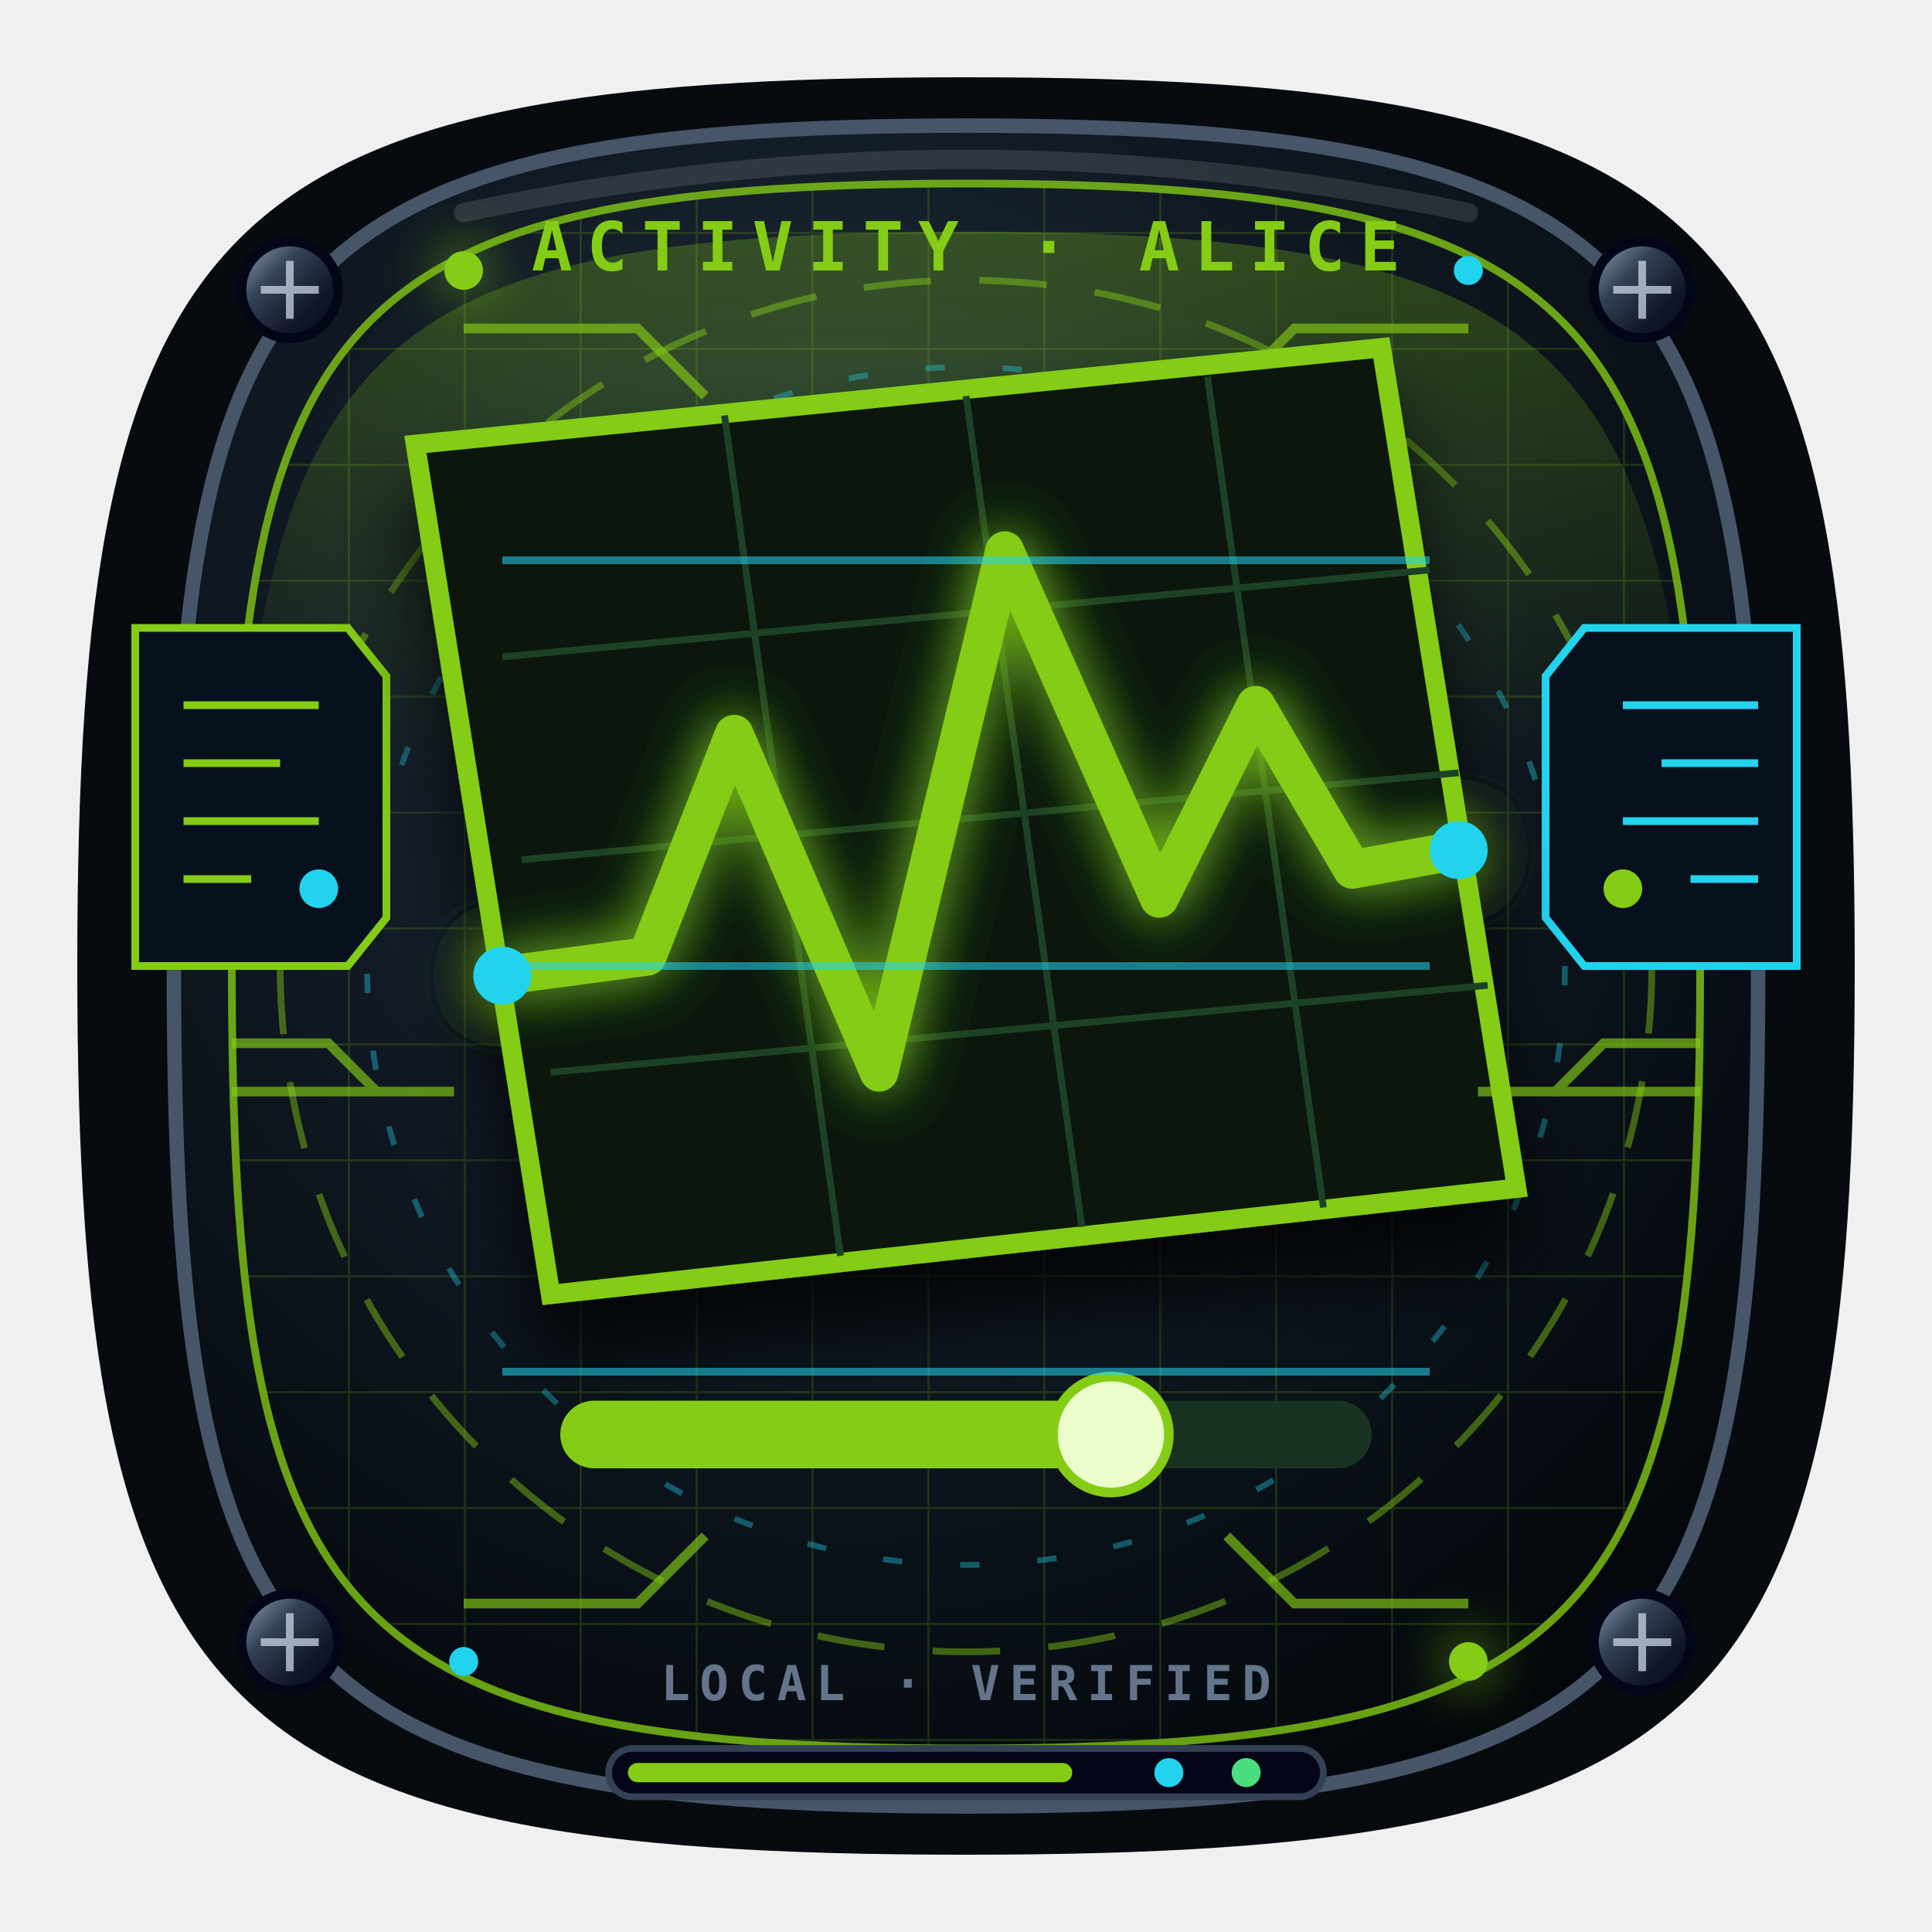
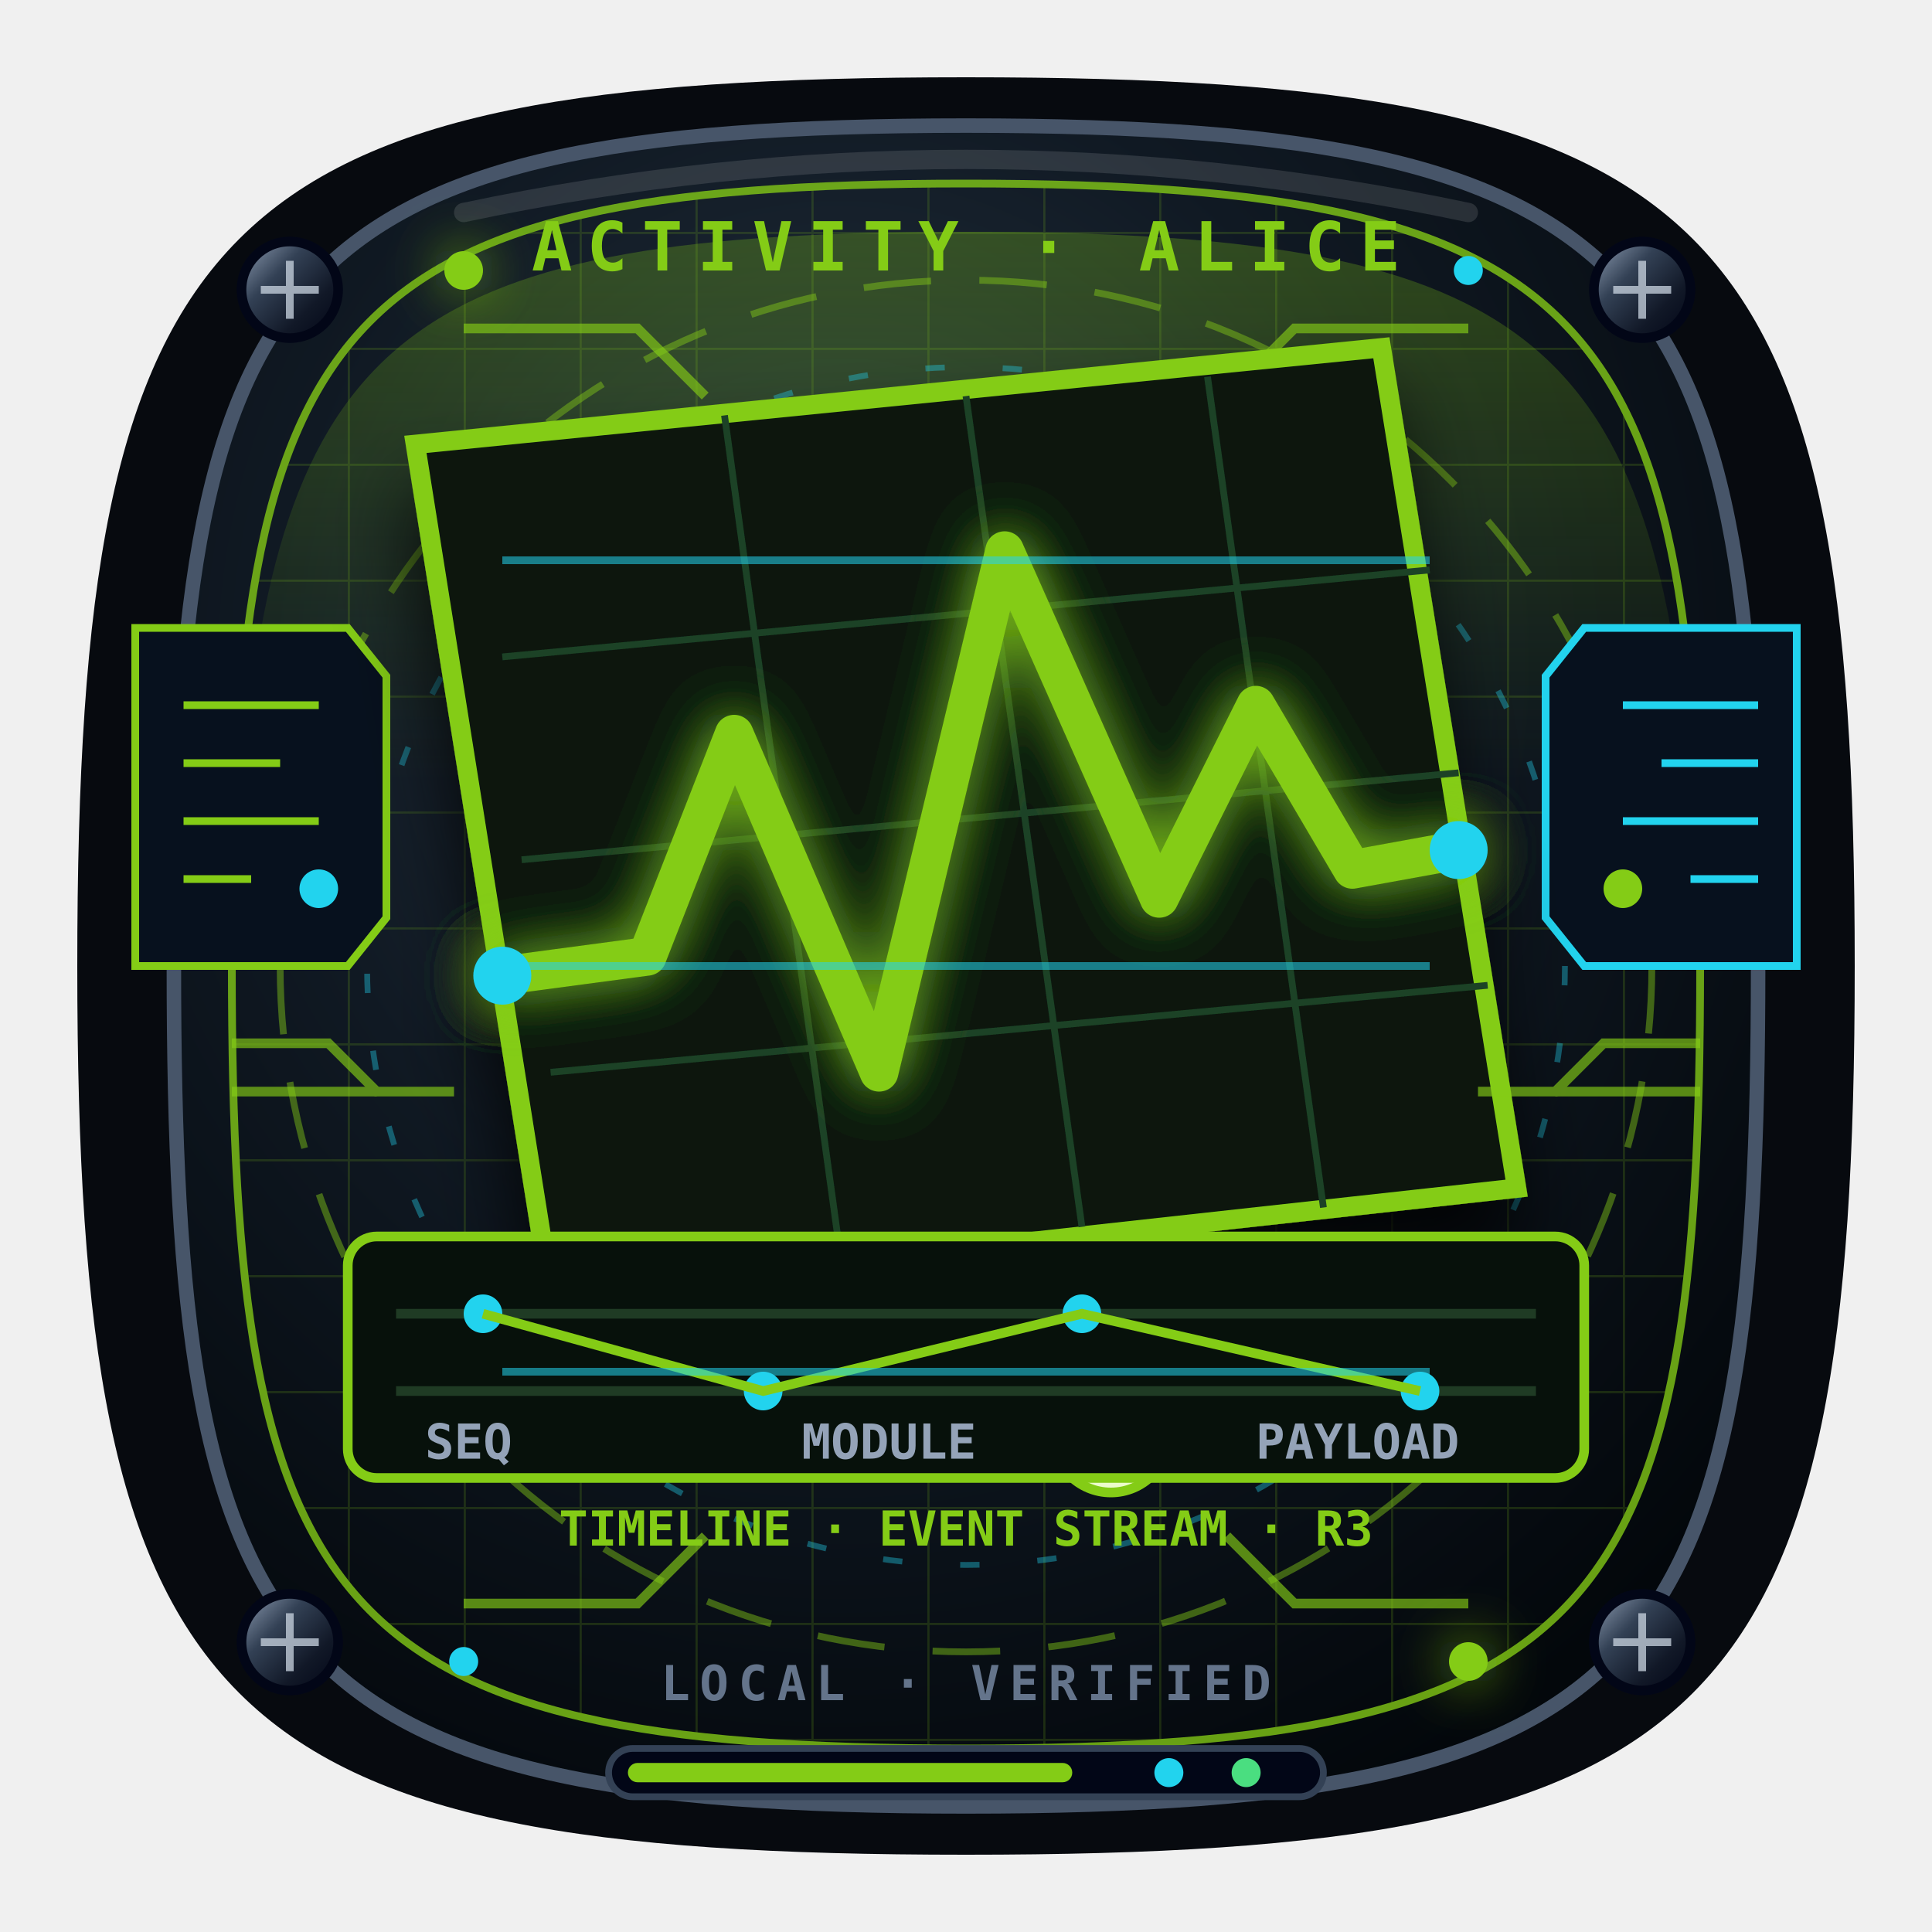
<svg xmlns="http://www.w3.org/2000/svg" viewBox="0 0 200 200" role="img" aria-label="Actividad">
  <style>
    .activity-orbit{animation:activityOrbit 4s linear infinite}.activity-pulse{animation:activityPulse 1.8s ease-in-out infinite}.activity-scan{animation:activityScan 3s ease-in-out infinite}
    @keyframes activityOrbit{to{stroke-dashoffset:-42}}@keyframes activityPulse{50%{opacity:.3}}@keyframes activityScan{0%,100%{transform:translateX(-7px);opacity:.18}50%{transform:translateX(7px);opacity:.8}}
    @media (prefers-reduced-motion:reduce){.activity-orbit,.activity-pulse,.activity-scan{animation:none}}
  </style>
  <defs>
    <radialGradient id="activity-base" cx="42%" cy="32%" r="75%">
      <stop stop-color="#263442" />
      <stop offset=".48" stop-color="#101923" />
      <stop offset="1" stop-color="#03070b" />
    </radialGradient>
    <linearGradient id="activity-metal" x1="0" y1="0" x2="1" y2="1">
      <stop stop-color="#94a3b8" />
      <stop offset=".35" stop-color="#334155" />
      <stop offset=".7" stop-color="#111827" />
      <stop offset="1" stop-color="#020617" />
    </linearGradient>
    <linearGradient id="activity-accent" x1="0" x2="1">
      <stop stop-color="#84cc16" />
      <stop offset=".52" stop-color="#f8fafc" />
      <stop offset="1" stop-color="#22d3ee" />
    </linearGradient>
    <radialGradient id="activity-holo">
      <stop stop-color="#fff" />
      <stop offset=".18" stop-color="#84cc16" />
      <stop offset=".68" stop-color="#22d3ee" />
      <stop offset="1" stop-color="#07111d" />
    </radialGradient>
    <pattern id="activity-grid" width="12" height="12" patternUnits="userSpaceOnUse">
      <path d="M12 0H0v12" fill="none" stroke="#84cc16" stroke-width=".45" opacity=".22" />
    </pattern>
    <filter id="activity-glow" x="-50%" y="-50%" width="200%" height="200%">
      <feGaussianBlur stdDeviation="2.8" result="b" />
      <feMerge>
        <feMergeNode in="b" />
        <feMergeNode in="SourceGraphic" />
      </feMerge>
    </filter>
    <filter id="activity-shadow" x="-40%" y="-40%" width="180%" height="190%">
      <feDropShadow dx="0" dy="6" stdDeviation="4" flood-color="#000" flood-opacity=".8" />
    </filter>
    <linearGradient id="activity-beam" x1="0" y1="0" x2="0" y2="1">
      <stop stop-color="#84cc16" stop-opacity=".28" />
      <stop offset="1" stop-color="#84cc16" stop-opacity="0" />
    </linearGradient>
  </defs>
  <path d="M100 8C178 8 192 22 192 100S178 192 100 192 8 178 8 100 22 8 100 8Z" fill="#070a0f" />
  <path d="M100 13c72 0 82 15 82 87s-10 87-82 87-82-15-82-87 10-87 82-87Z" fill="url(#activity-base)" stroke="#475569" stroke-width="1.5" />
  <path d="M100 19c66 0 76 14 76 81s-10 81-76 81-76-14-76-81 10-81 76-81Z" fill="url(#activity-grid)" stroke="#84cc16" stroke-width=".8" opacity=".78" />
  <path d="M100 24c57 0 71 10 75 57L25 81c4-47 18-57 75-57Z" fill="url(#activity-beam)" />
  <circle class="activity-orbit" cx="100" cy="100" r="71" fill="none" stroke="#84cc16" stroke-width=".7" stroke-dasharray="7 5" opacity=".45" />
  <circle class="activity-orbit" cx="100" cy="100" r="62" fill="none" stroke="#22d3ee" stroke-width=".6" stroke-dasharray="2 6" opacity=".38" />
  <path d="M48 34h18l7 7m79-7h-18l-7 7M48 166h18l7-7m79 7h-18l-7-7" fill="none" stroke="#84cc16" stroke-width="1" opacity=".65" />
  <g fill="url(#activity-metal)" stroke="#020617">
    <circle cx="30" cy="30" r="5" />
    <circle cx="170" cy="30" r="5" />
    <circle cx="30" cy="170" r="5" />
    <circle cx="170" cy="170" r="5" />
  </g>
  <g stroke="#cbd5e1" stroke-width=".8" opacity=".75">
    <path d="M27 30h6m-3-3v6M167 30h6m-3-3v6M27 170h6m-3-3v6M167 170h6m-3-3v6" />
  </g>
  <g fill="#84cc16" filter="url(#activity-glow)">
    <circle cx="48" cy="28" r="2" />
    <circle cx="152" cy="172" r="2" />
  </g>
  <g fill="#22d3ee">
    <circle cx="152" cy="28" r="1.5" />
    <circle cx="48" cy="172" r="1.5" />
  </g>
  <path d="M48 22Q100 11 152 22" fill="none" stroke="#fff" stroke-width="2" stroke-linecap="round" opacity=".12" />
  <g font-family="Consolas,monospace" font-weight="900">
    <text x="100" y="28" fill="#84cc16" font-size="7" text-anchor="middle" letter-spacing="1.5">ACTIVITY · ALICE</text>
    <text x="100" y="176" fill="#64748b" font-size="5" text-anchor="middle" letter-spacing="1">LOCAL · VERIFIED</text>
  </g>
  <g transform="translate(14 65)" fill="#07111e" stroke="#84cc16" stroke-width=".8">
    <path d="M0 0h22l4 5v25l-4 5H0z" />
    <path d="M5 8h14M5 14h10M5 20h14M5 26h7" stroke="#84cc16" />
    <circle class="activity-pulse" cx="19" cy="27" r="2" fill="#22d3ee" stroke="none" />
  </g>
  <g transform="translate(160 65)" fill="#07111e" stroke="#22d3ee" stroke-width=".8">
    <path d="M4 0h22v35H4l-4-5V5z" />
    <path d="M8 8h14M12 14h10M8 20h14M15 26h7" stroke="#22d3ee" />
    <circle class="activity-pulse" cx="8" cy="27" r="2" fill="#84cc16" stroke="none" />
  </g>
  <g transform="translate(100 88)" filter="url(#activity-shadow)">
    <path d="M-57-42 43-52 57 35-43 46z" fill="#07180f" stroke="#84cc16" stroke-width="2" />
    <g stroke="#1e4225" stroke-width=".7">
      <path d="M-48-20 48-29M-46 1 51-8M-43 23 54 14M-25-45-13 42M0-47 12 39M25-49 37 37" />
    </g>
    <path d="M-48 13-33 11l9-23 15 35L4-31l16 36 10-20 10 17 11-2" fill="none" stroke="#84cc16" stroke-width="4" stroke-linecap="round" stroke-linejoin="round" filter="url(#activity-glow)" />
    <circle cx="-48" cy="13" r="3" fill="#22d3ee" />
    <circle cx="51" r="3" fill="#22d3ee" />
  </g>
  <g transform="translate(58 145)">
    <rect width="84" height="7" rx="3.5" fill="#183321" />
    <rect width="57" height="7" rx="3.5" fill="#84cc16" />
    <circle cx="57" cy="3.5" r="6" fill="#ecfccb" stroke="#84cc16" />
  </g>
+   <g font-family="Consolas,monospace" font-size="5" font-weight="900">
+     <g transform="translate(36 128)">
+       <rect width="128" height="25" rx="3" fill="#07110b" stroke="#84cc16" />
+       <path d="M5 8h118M5 16h118" stroke="#1f3b24" />
+       <g fill="#22d3ee">
+         <circle cx="14" cy="8" r="2" />
+         <circle cx="43" cy="16" r="2" />
+         <circle cx="76" cy="8" r="2" />
+         <circle cx="111" cy="16" r="2" />
+       </g>
+       <path d="M14 8 43 16 76 8l35 8" fill="none" stroke="#84cc16" />
+       <text x="8" y="23" fill="#94a3b8">SEQ</text>
+       <text x="47" y="23" fill="#94a3b8">MODULE</text>
+       <text x="94" y="23" fill="#94a3b8">PAYLOAD</text>
+     </g>
+     <text x="100" y="160" fill="#84cc16" text-anchor="middle">TIMELINE · EVENT STREAM · R3</text>
+   </g>
  <g class="activity-scan" stroke="#22d3ee" stroke-width=".8" opacity=".55">
    <path d="M52 58h96M52 100h96M52 142h96" />
  </g>
  <g opacity=".65" stroke="#84cc16" stroke-width="1">
    <path d="M24 108h10l5 5h8M176 108h-10l-5 5h-8" fill="none" />
    <path d="M24 113h15M176 113h-15" />
  </g>
  <g transform="translate(63 181)">
    <rect width="74" height="5" rx="2.5" fill="#020617" stroke="#334155" stroke-width=".7" />
    <rect x="2" y="1.5" width="46" height="2" rx="1" fill="#84cc16" />
    <circle cx="58" cy="2.5" r="1.5" fill="#22d3ee" />
    <circle cx="66" cy="2.5" r="1.5" fill="#4ade80" />
  </g>
</svg>
